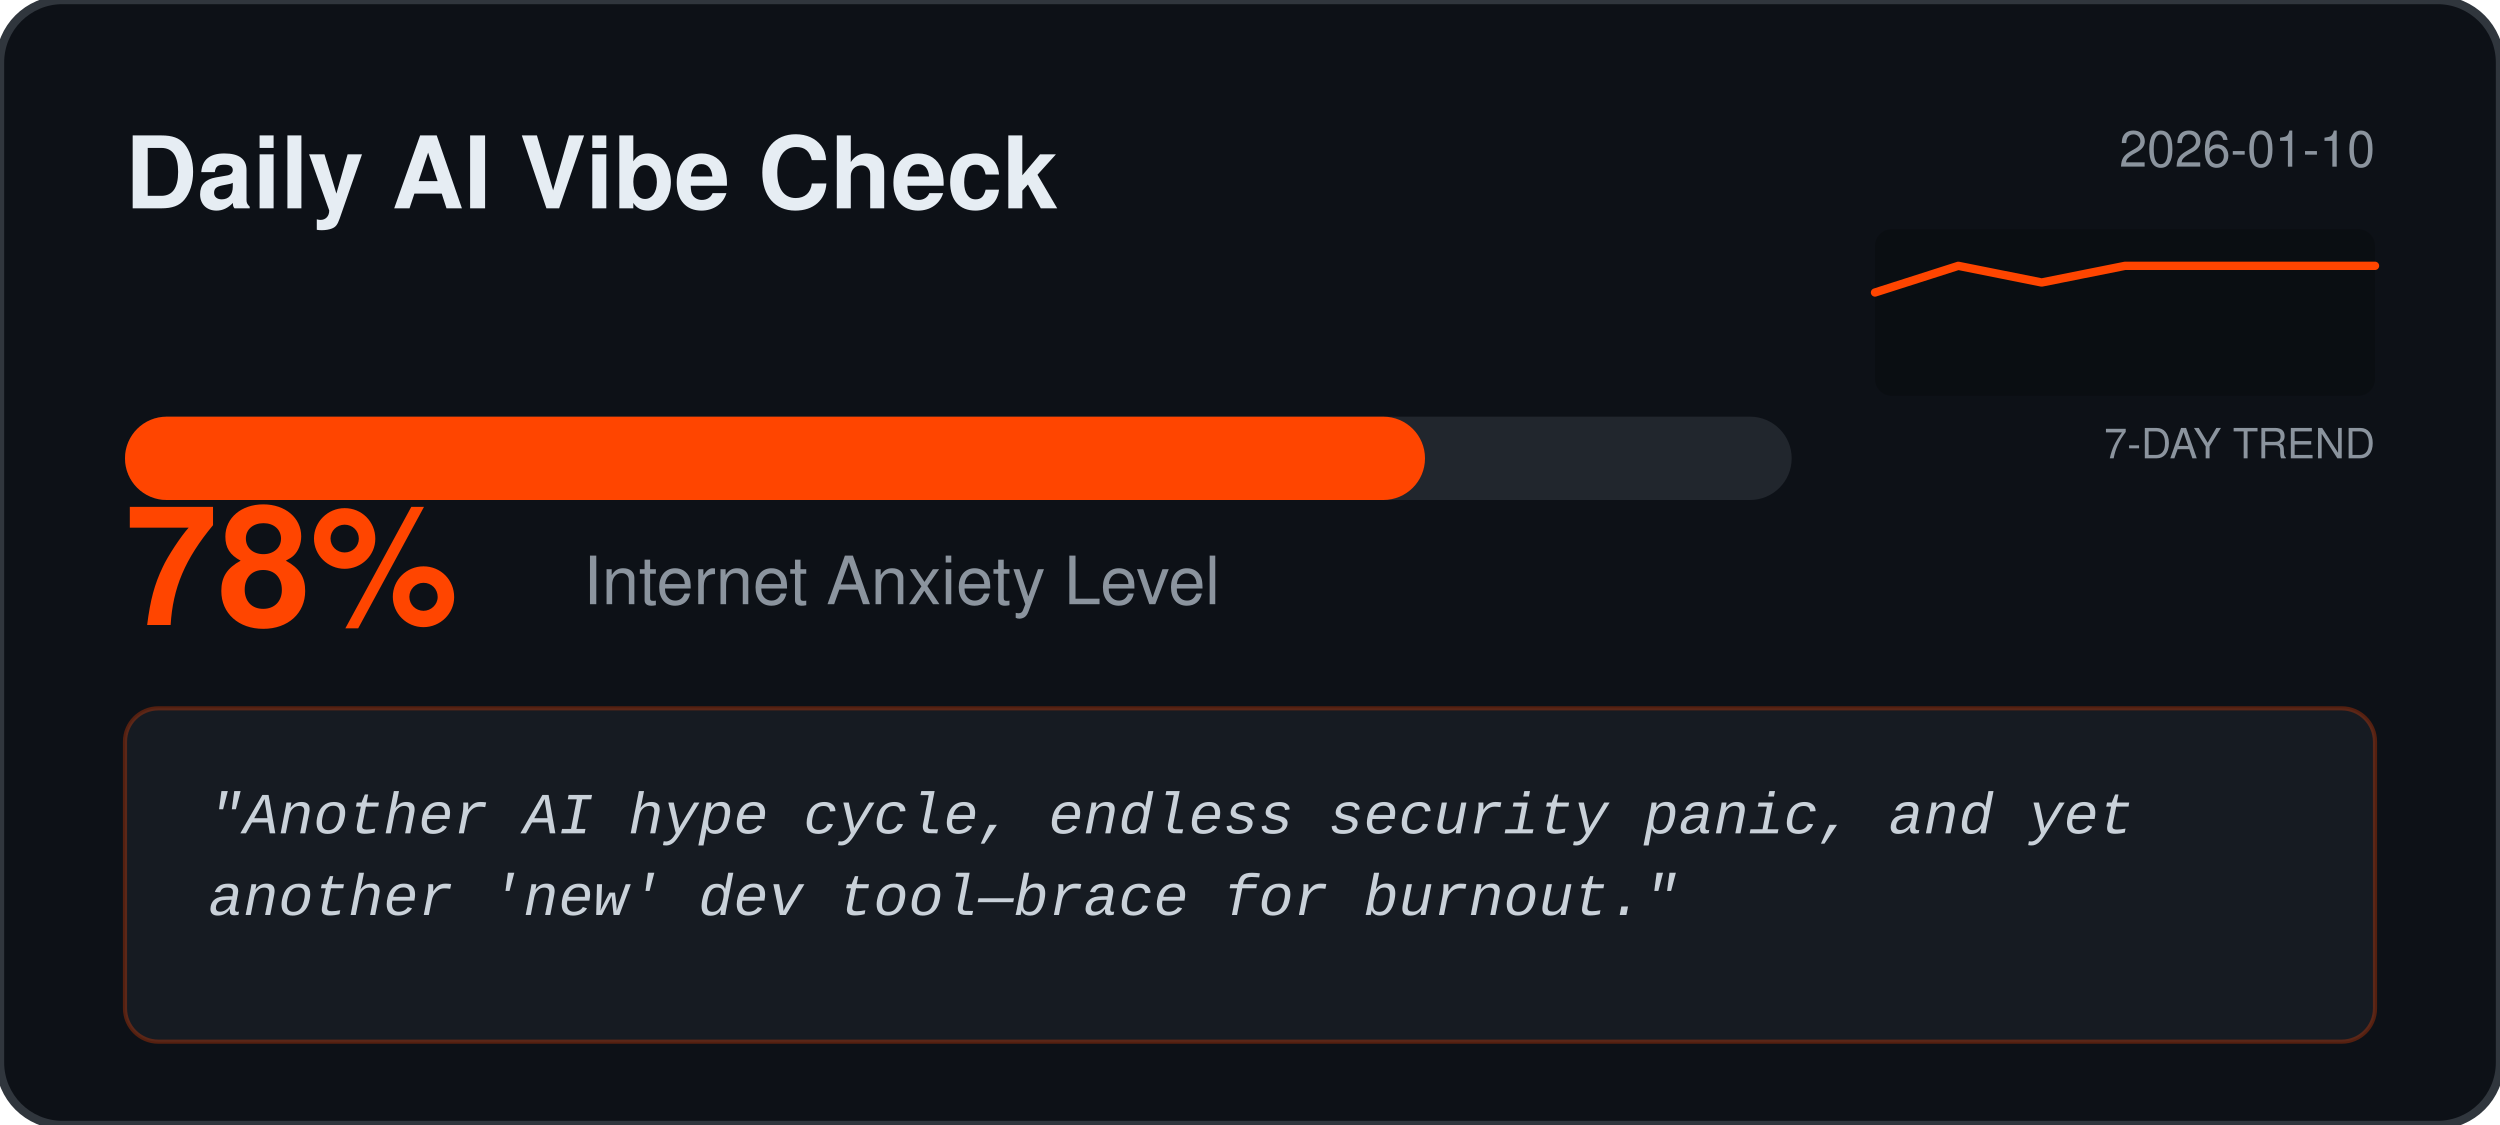
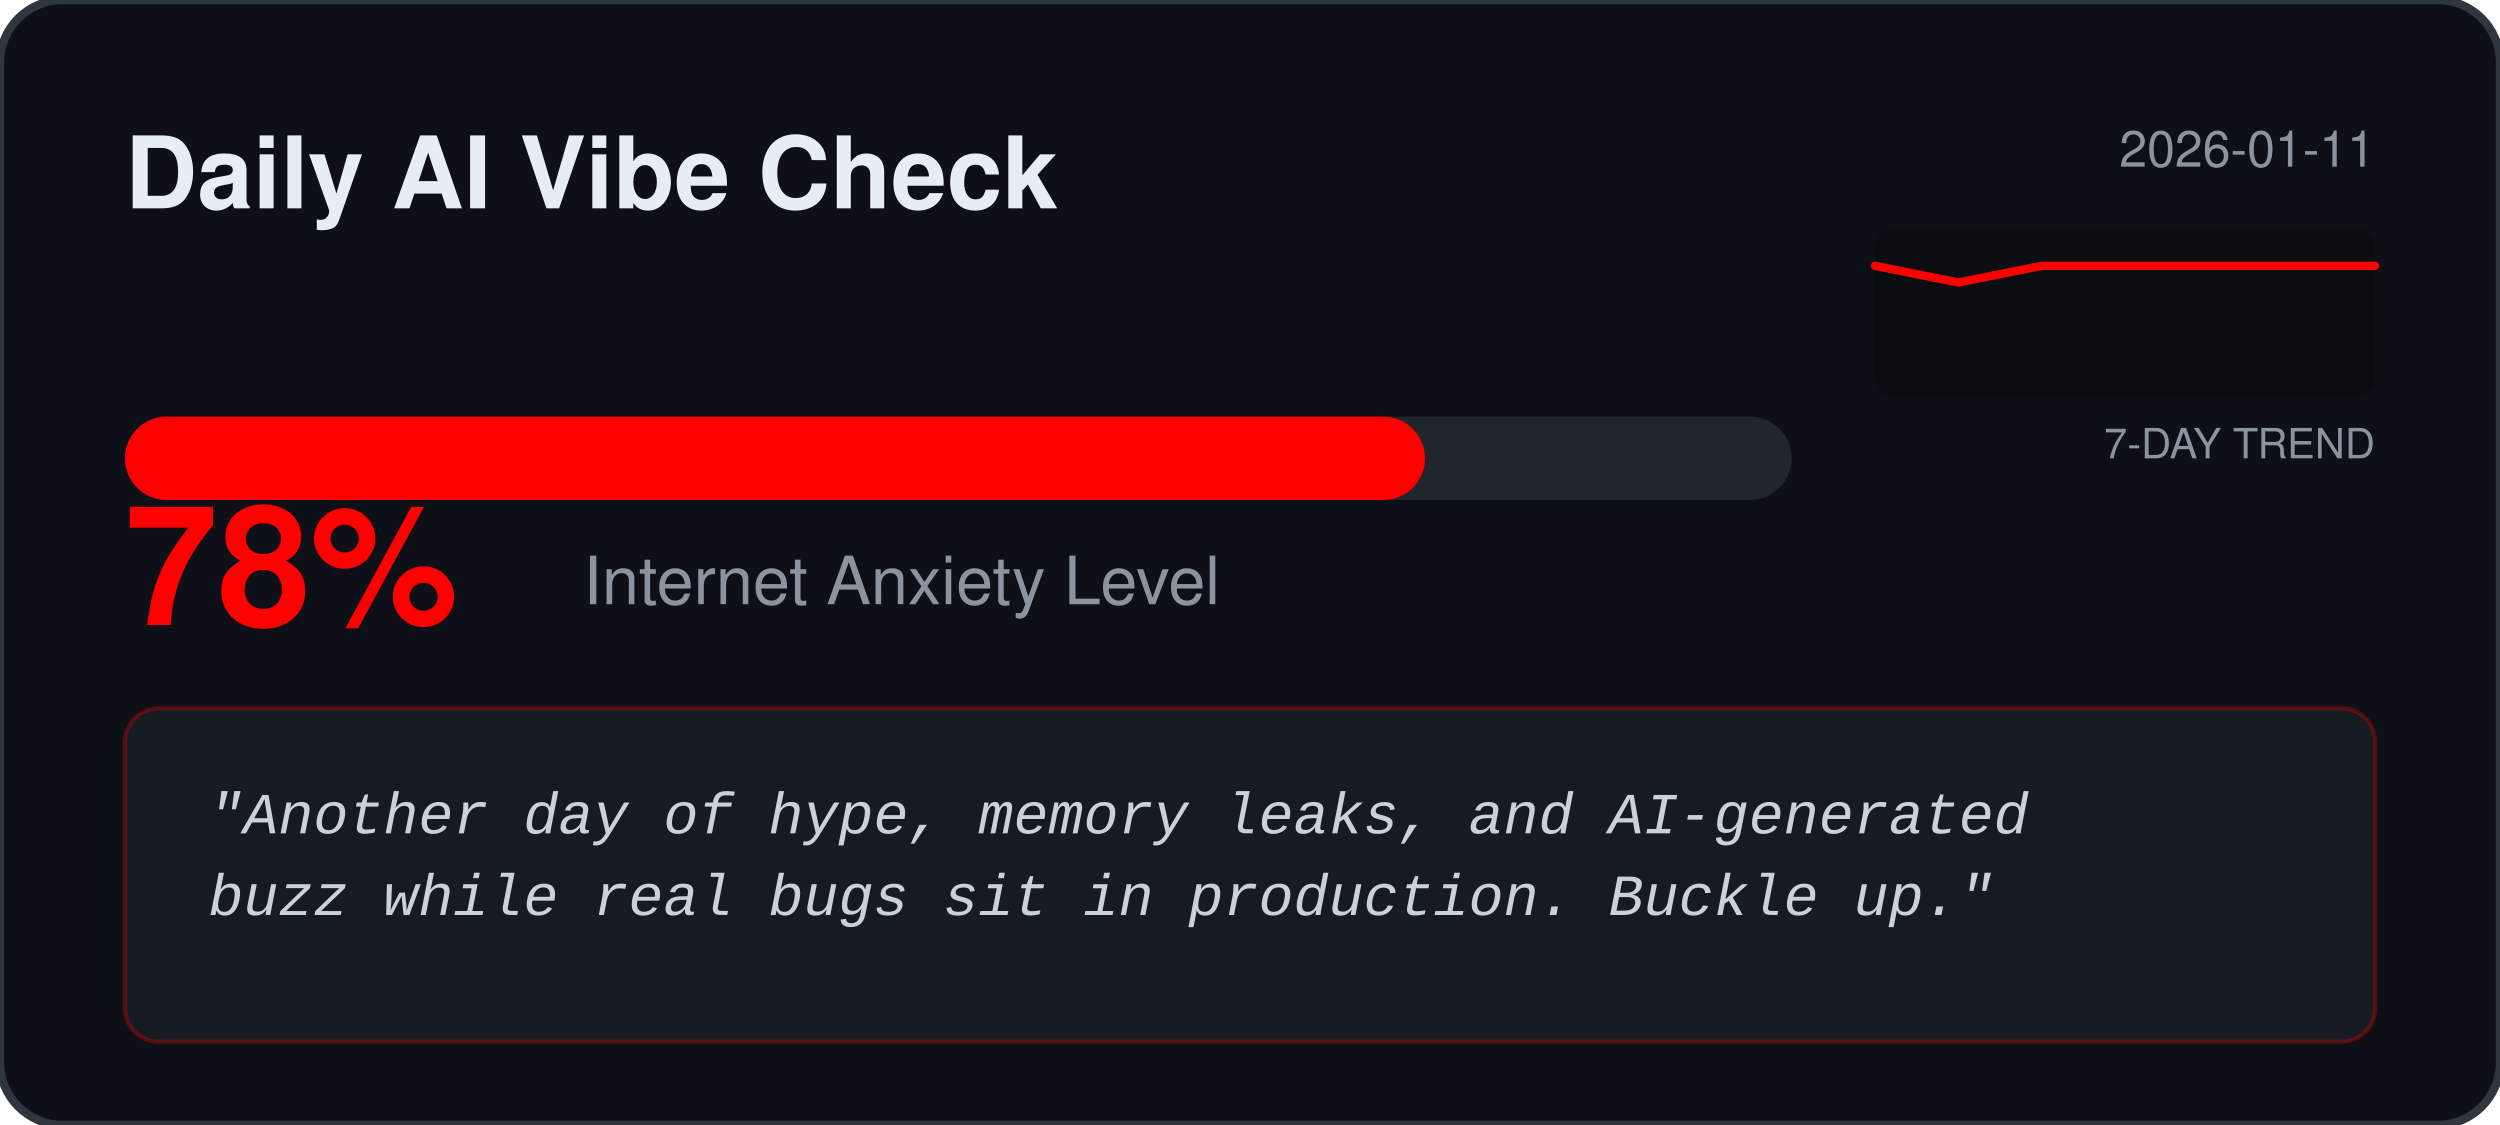
<svg xmlns="http://www.w3.org/2000/svg" width="600" height="270" viewBox="0 0 600 270" fill="none">
  <rect width="600" height="270" rx="15" fill="#0D1117" stroke="#30363D" stroke-width="2" />
  <text x="30" y="50" fill="#E6EDF3" font-family="Segoe UI, Helvetica, sans-serif" font-weight="bold" font-size="24">Daily AI Vibe Check</text>
-   <text x="570" y="40" fill="#8B949E" font-family="Segoe UI, Helvetica, sans-serif" font-size="12" text-anchor="end">2026-01-10</text>
+   <text x="570" y="40" fill="#8B949E" font-family="Segoe UI, Helvetica, sans-serif" font-size="12" text-anchor="end">2026-01-11</text>
  <rect x="450" y="55" width="120" height="40" fill="#000000" fill-opacity="0.2" rx="4" />
  <text x="570" y="110" fill="#8B949E" font-family="Segoe UI, Helvetica, sans-serif" font-size="10" text-anchor="end">7-DAY TREND</text>
-   <polyline points="450.0,70.2 470.0,63.8 490.0,67.8 510.0,63.8 530.0,63.8 550.0,63.8 570.0,63.8" fill="none" stroke="#FF4500" stroke-width="2" stroke-linecap="round" stroke-linejoin="round" />
+   <polyline points="450.0,63.8 470.0,67.8 490.0,63.8 510.0,63.8 530.0,63.8 550.0,63.8 570.0,63.8" fill="none" stroke="#FF0000" stroke-width="2" stroke-linecap="round" stroke-linejoin="round" />
  <rect x="30" y="100" width="400" height="20" rx="10" fill="#21262D" />
-   <rect x="30" y="100" width="312.0" height="20" rx="10" fill="#FF4500" />
-   <text x="30" y="150" fill="#FF4500" font-family="Segoe UI, Helvetica, sans-serif" font-weight="bold" font-size="40">78%</text>
+   <rect x="30" y="100" width="312.0" height="20" rx="10" fill="#FF0000" />
+   <text x="30" y="150" fill="#FF0000" font-family="Segoe UI, Helvetica, sans-serif" font-weight="bold" font-size="40">78%</text>
  <text x="140" y="145" fill="#8B949E" font-family="Segoe UI, Helvetica, sans-serif" font-size="16">Internet Anxiety Level</text>
-   <rect x="30" y="170" width="540" height="80" rx="8" fill="#161B22" stroke="#FF4500" stroke-opacity="0.3" />
+   <rect x="30" y="170" width="540" height="80" rx="8" fill="#161B22" stroke="#FF0000" stroke-opacity="0.3" />
  <text x="50" y="200" fill="#C9D1D9" font-family="Courier New, monospace" font-size="14" font-style="italic">
-     <tspan x="50" dy="0">"Another AI hype cycle, endless security panic, and yet</tspan>
-     <tspan x="50" dy="1.4em">another 'new' dev tool—brace for burnout."</tspan>
+     <tspan x="50" dy="0">"Another day of hype, memory leaks, and AI‑generated</tspan>
+     <tspan x="50" dy="1.4em">buzz while real bugs sit in production. Buckle up."</tspan>
  </text>
</svg>
